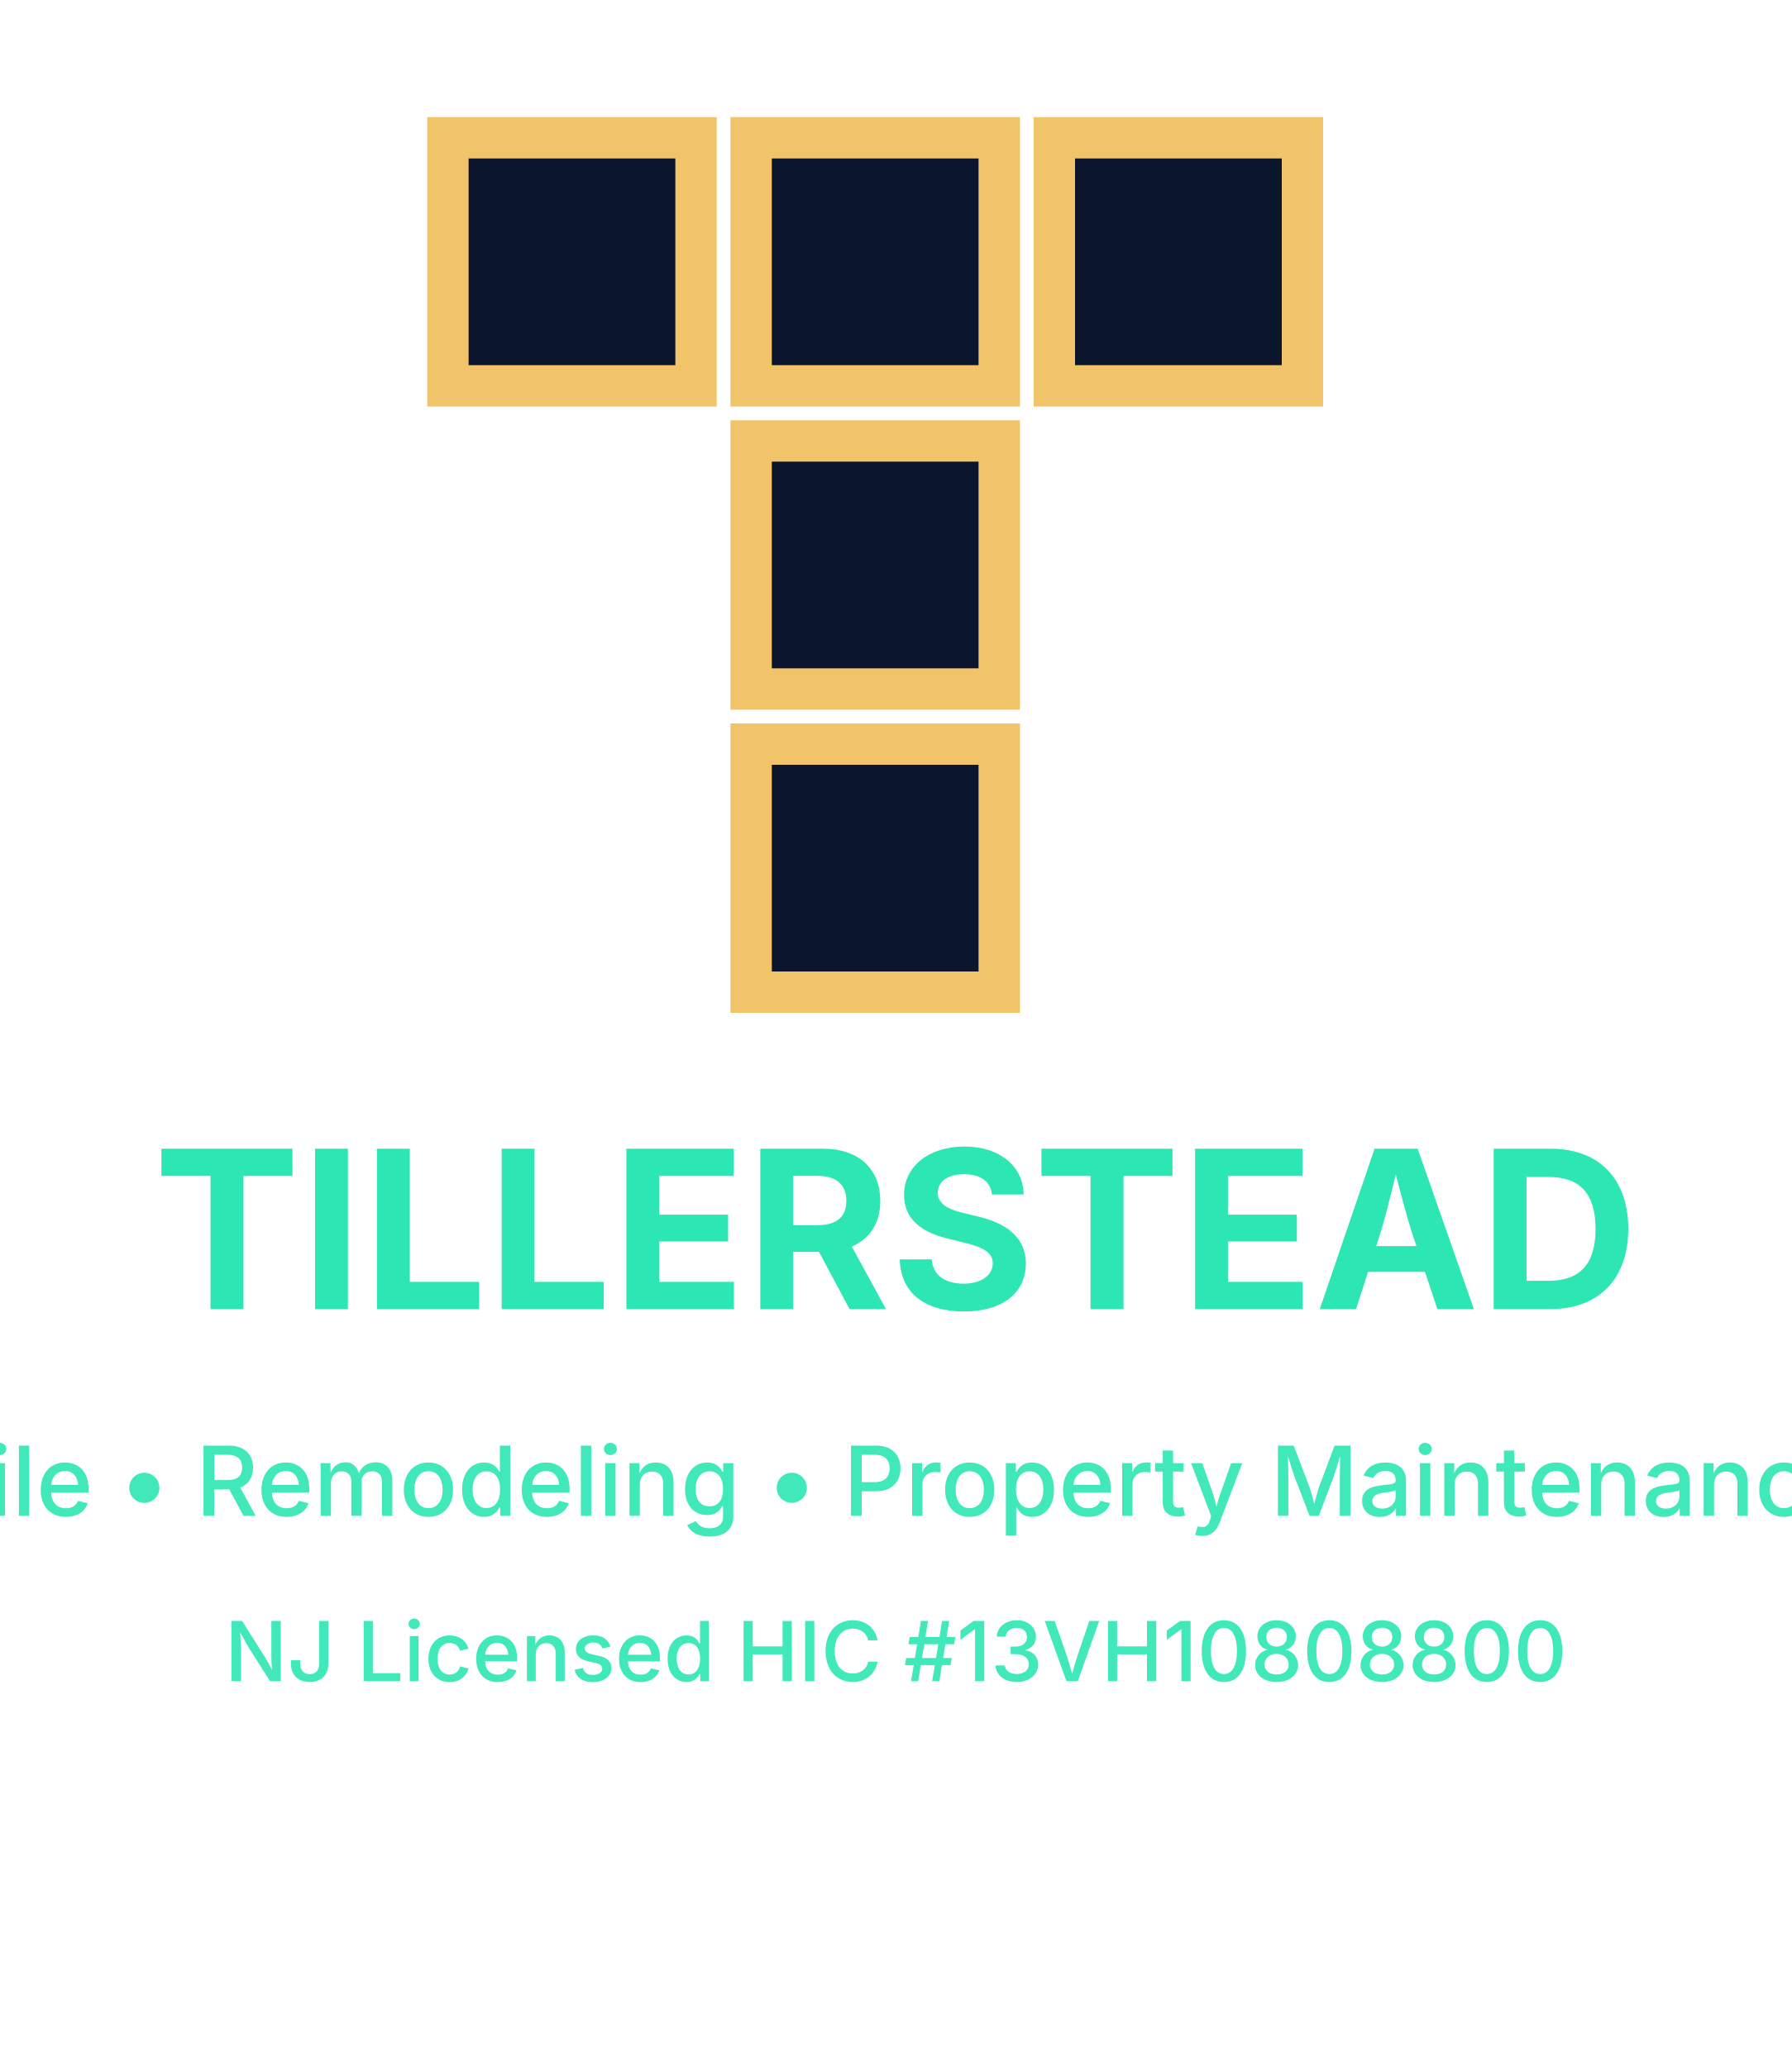
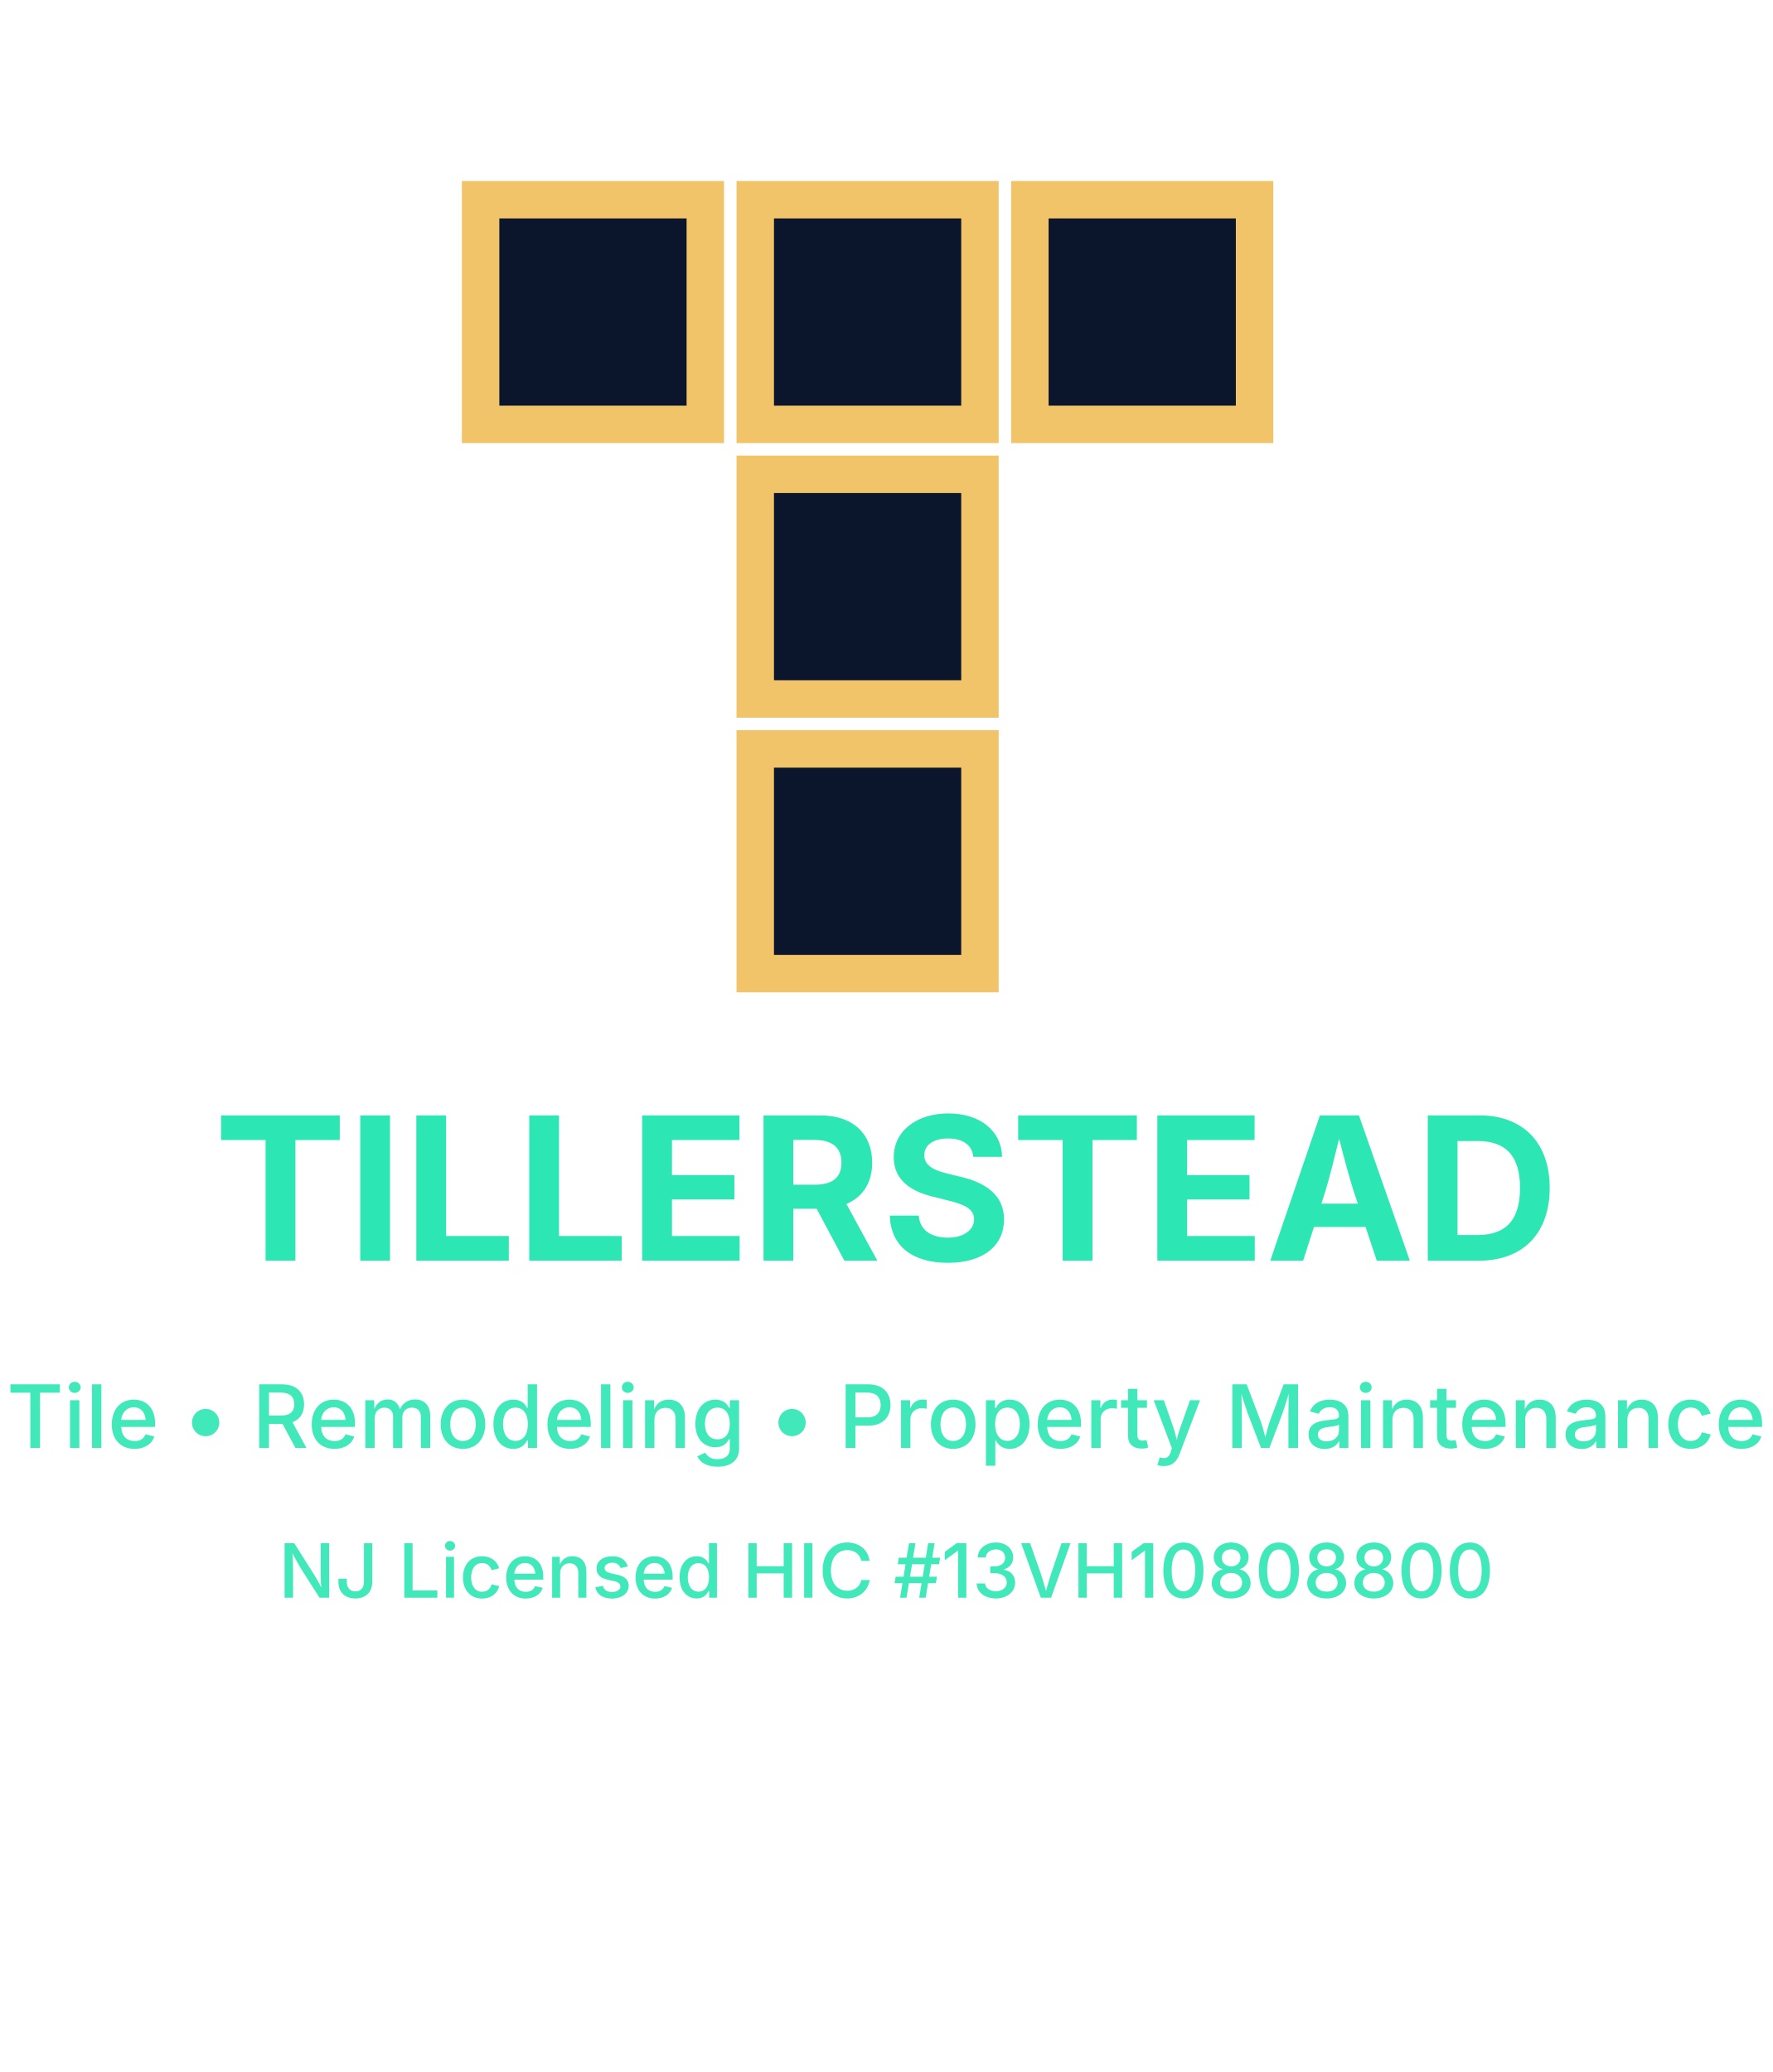
- <svg xmlns="http://www.w3.org/2000/svg" viewBox="0 0 260 300" role="img" aria-labelledby="ts-logo-title ts-logo-desc">
+ <svg xmlns="http://www.w3.org/2000/svg" viewBox="-12 -12 284 332" role="img" aria-labelledby="ts-logo-title ts-logo-desc">
  <style>
    .ts-tile { fill: #0b162d; }
    .ts-grout { stroke: #f1c46a; }
    .ts-text-main { fill: #2ce6b3; }
    .ts-text-sub  { fill: #2ce6b3; opacity: 0.9; }
  </style>
  <g transform="translate(65,20)" class="ts-grout" stroke-width="6" stroke-linejoin="miter">
    <rect x="0" y="0" width="36" height="36" class="ts-tile" />
    <rect x="44" y="0" width="36" height="36" class="ts-tile" />
    <rect x="88" y="0" width="36" height="36" class="ts-tile" />
    <rect x="44" y="44" width="36" height="36" class="ts-tile" />
    <rect x="44" y="88" width="36" height="36" class="ts-tile" />
  </g>
  <text x="130" y="190" text-anchor="middle" class="ts-text-main" font-family="system-ui,-apple-system,BlinkMacSystemFont,'Segoe UI',sans-serif" font-size="32" font-weight="700">
    TILLERSTEAD
  </text>
  <text x="130" y="220" text-anchor="middle" class="ts-text-sub" font-family="system-ui,-apple-system,BlinkMacSystemFont,'Segoe UI',sans-serif" font-size="14" font-weight="500">
    Tile • Remodeling • Property Maintenance
  </text>
  <text x="130" y="244" text-anchor="middle" class="ts-text-sub" font-family="system-ui,-apple-system,BlinkMacSystemFont,'Segoe UI',sans-serif" font-size="12" font-weight="500">
    NJ Licensed HIC #13VH10808800
  </text>
</svg>
